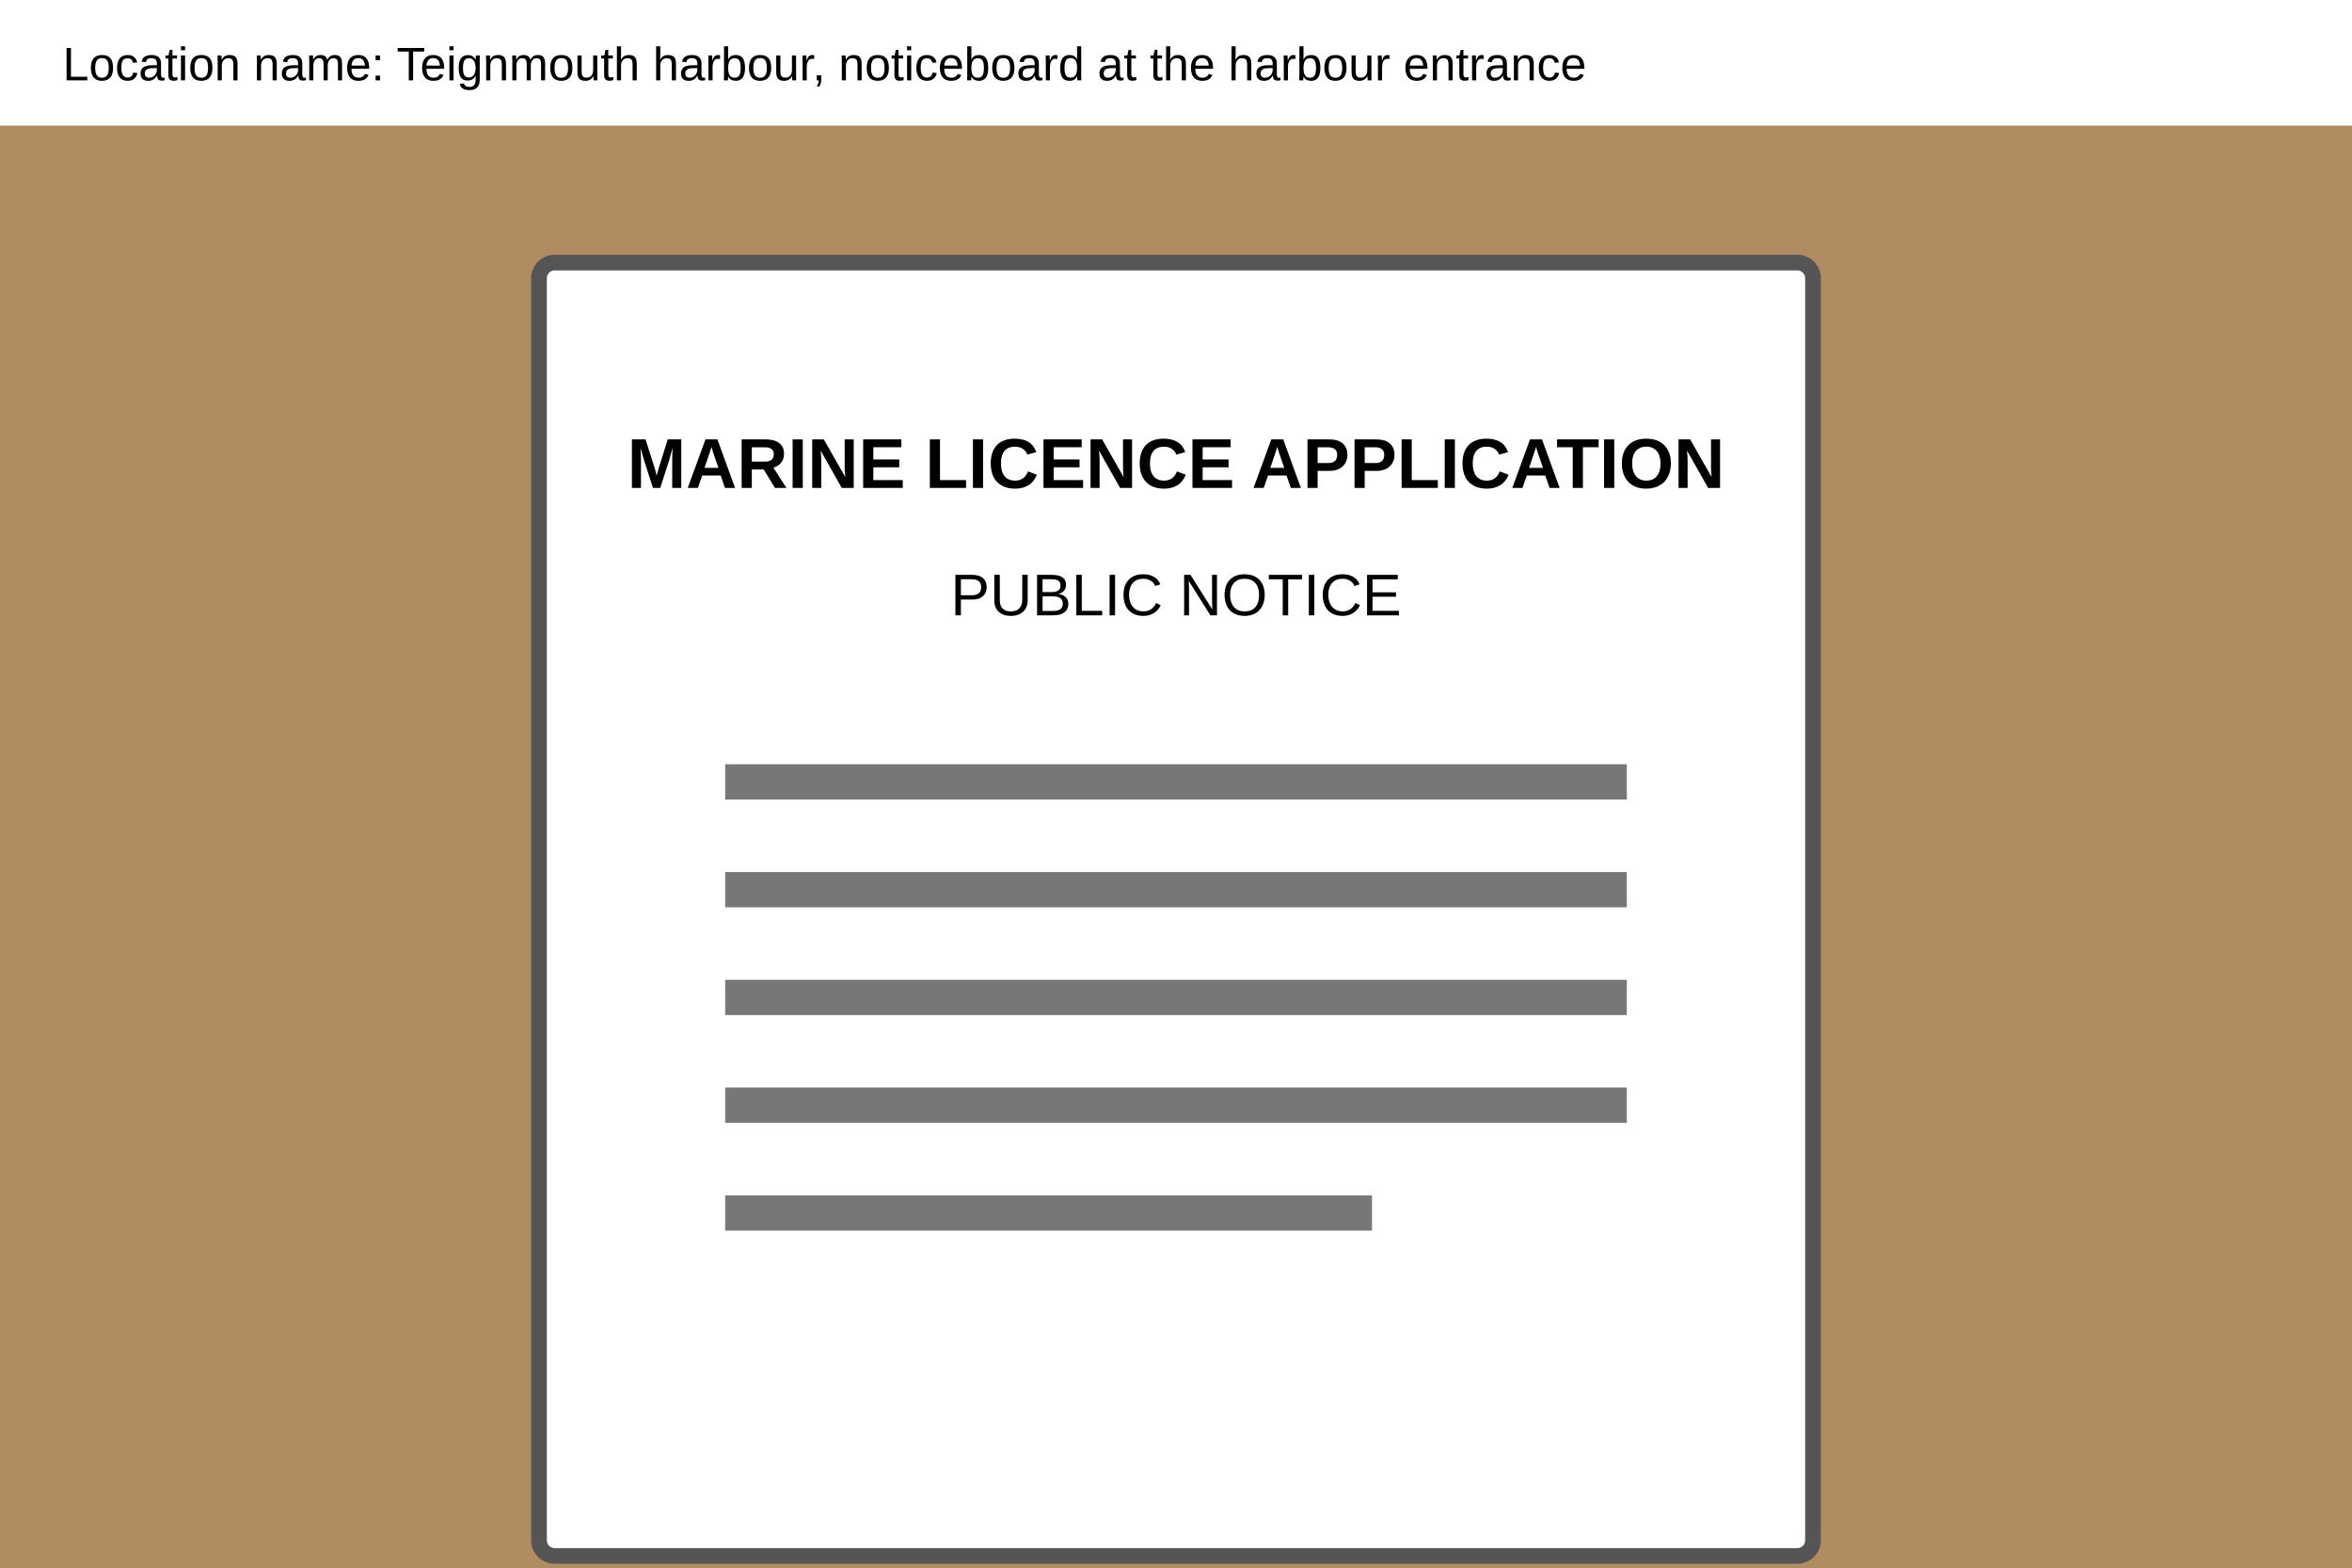
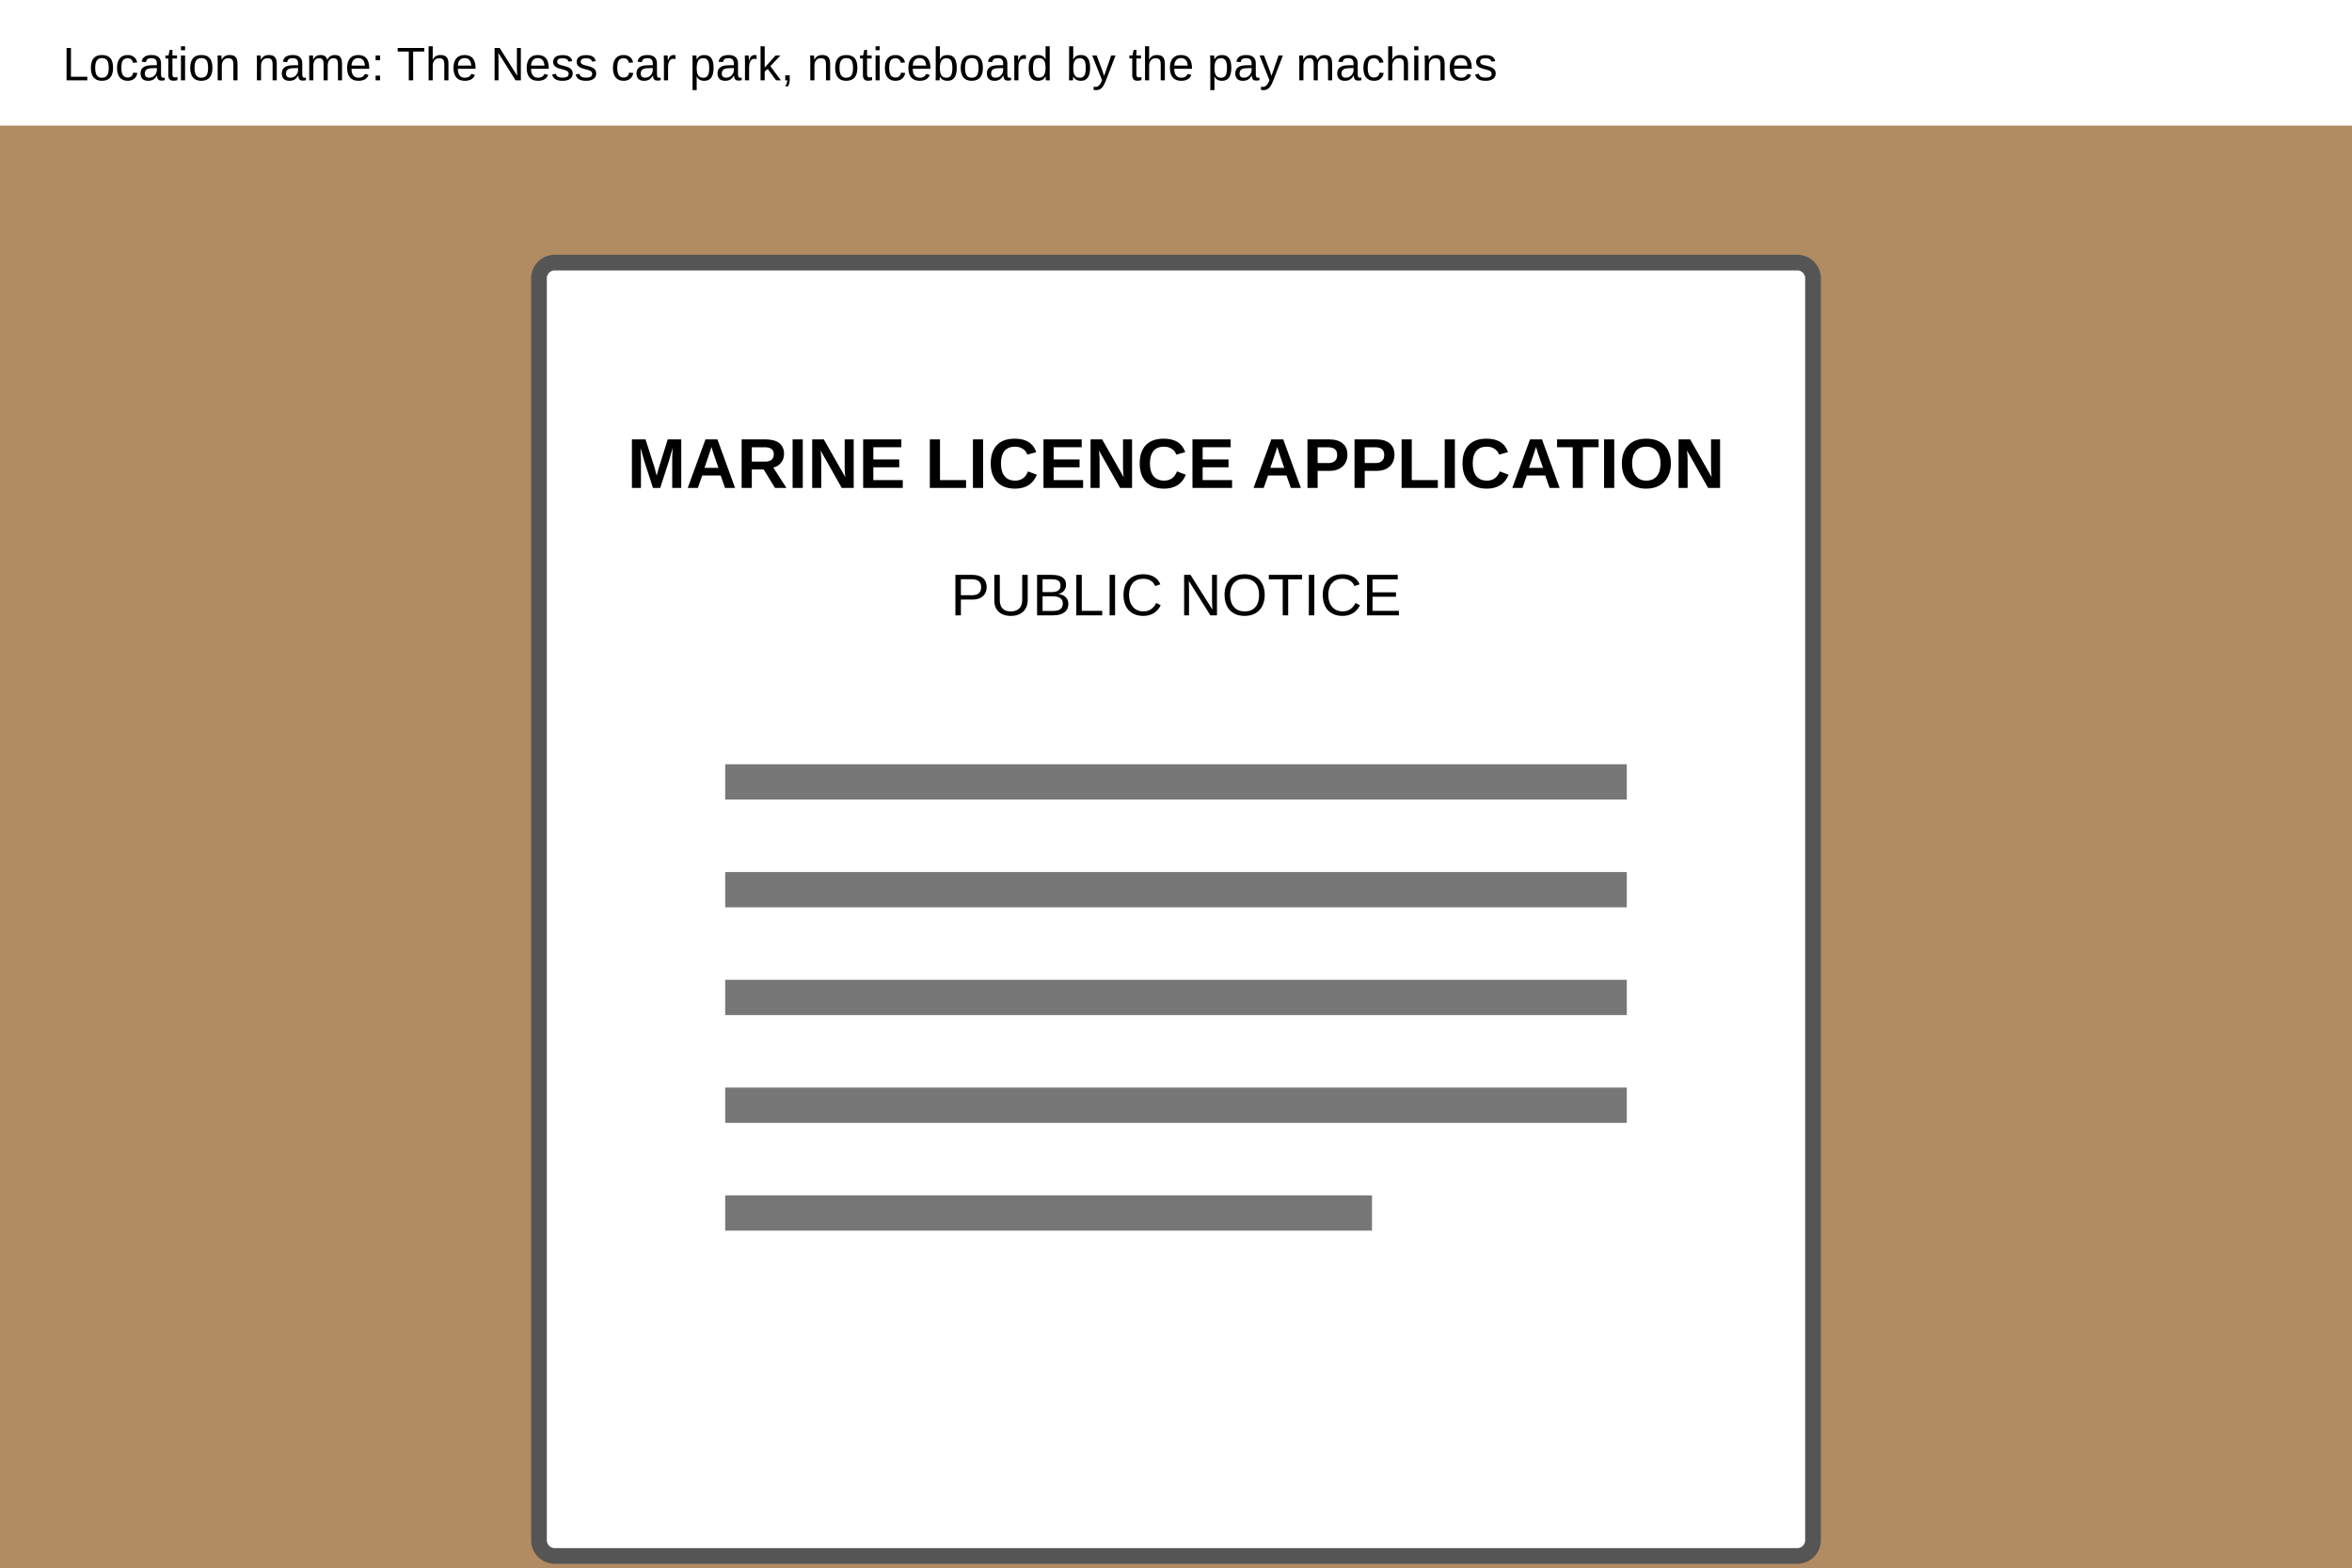
<svg xmlns="http://www.w3.org/2000/svg" width="1200" height="800" viewBox="0 0 1200 800">
  <g transform="translate(0 64)">
    <rect width="1200" height="800" fill="#b18b62" />
    <rect x="275" y="70" width="650" height="660" rx="8" fill="#fff" stroke="#555" stroke-width="8" />
    <text x="600" y="185" text-anchor="middle" font-family="Arial" font-size="36" font-weight="700">MARINE LICENCE APPLICATION</text>
    <text x="600" y="250" text-anchor="middle" font-family="Arial" font-size="30">PUBLIC NOTICE</text>
    <path d="M370 335h460M370 390h460M370 445h460M370 500h460M370 555h330" stroke="#777" stroke-width="18" />
  </g>
  <rect width="1200" height="64" fill="#fff" />
-   <text x="32" y="41" font-family="Arial" font-size="24">Location name: Teignmouth harbour, noticeboard at the harbour entrance</text>
+   <text x="32" y="41" font-family="Arial" font-size="24">Location name: The Ness car park, noticeboard by the pay machines</text>
</svg>
